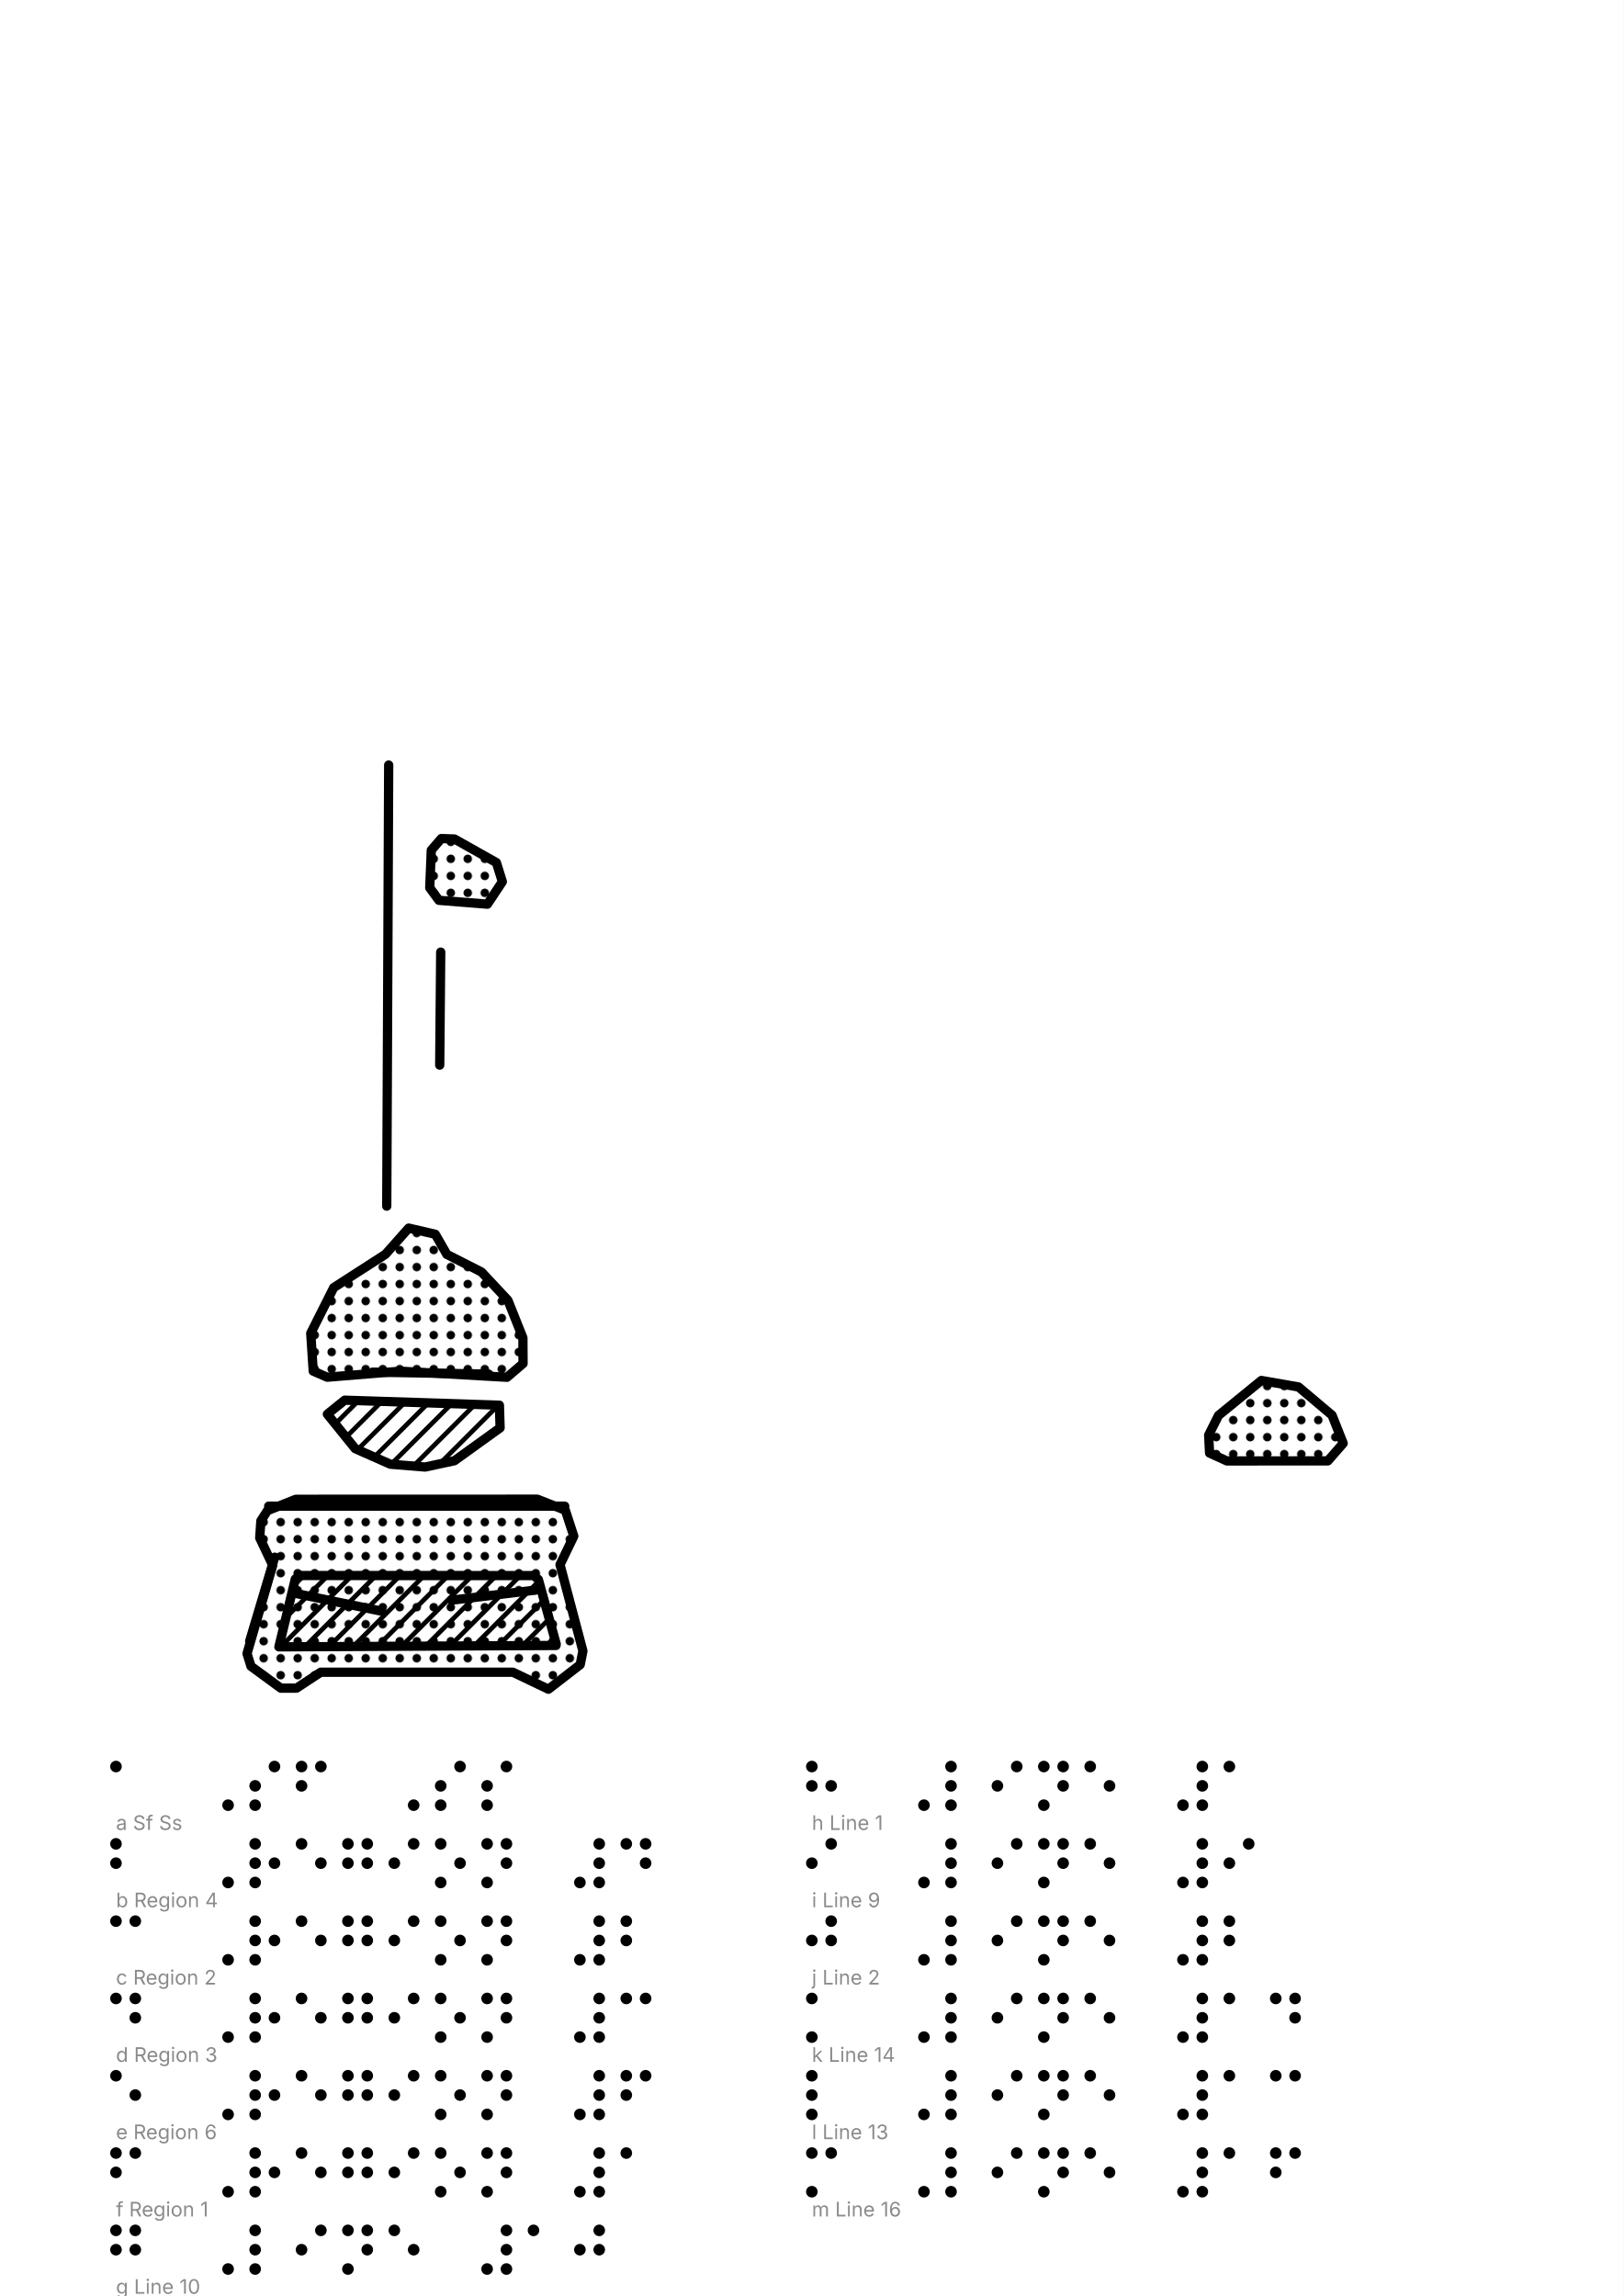
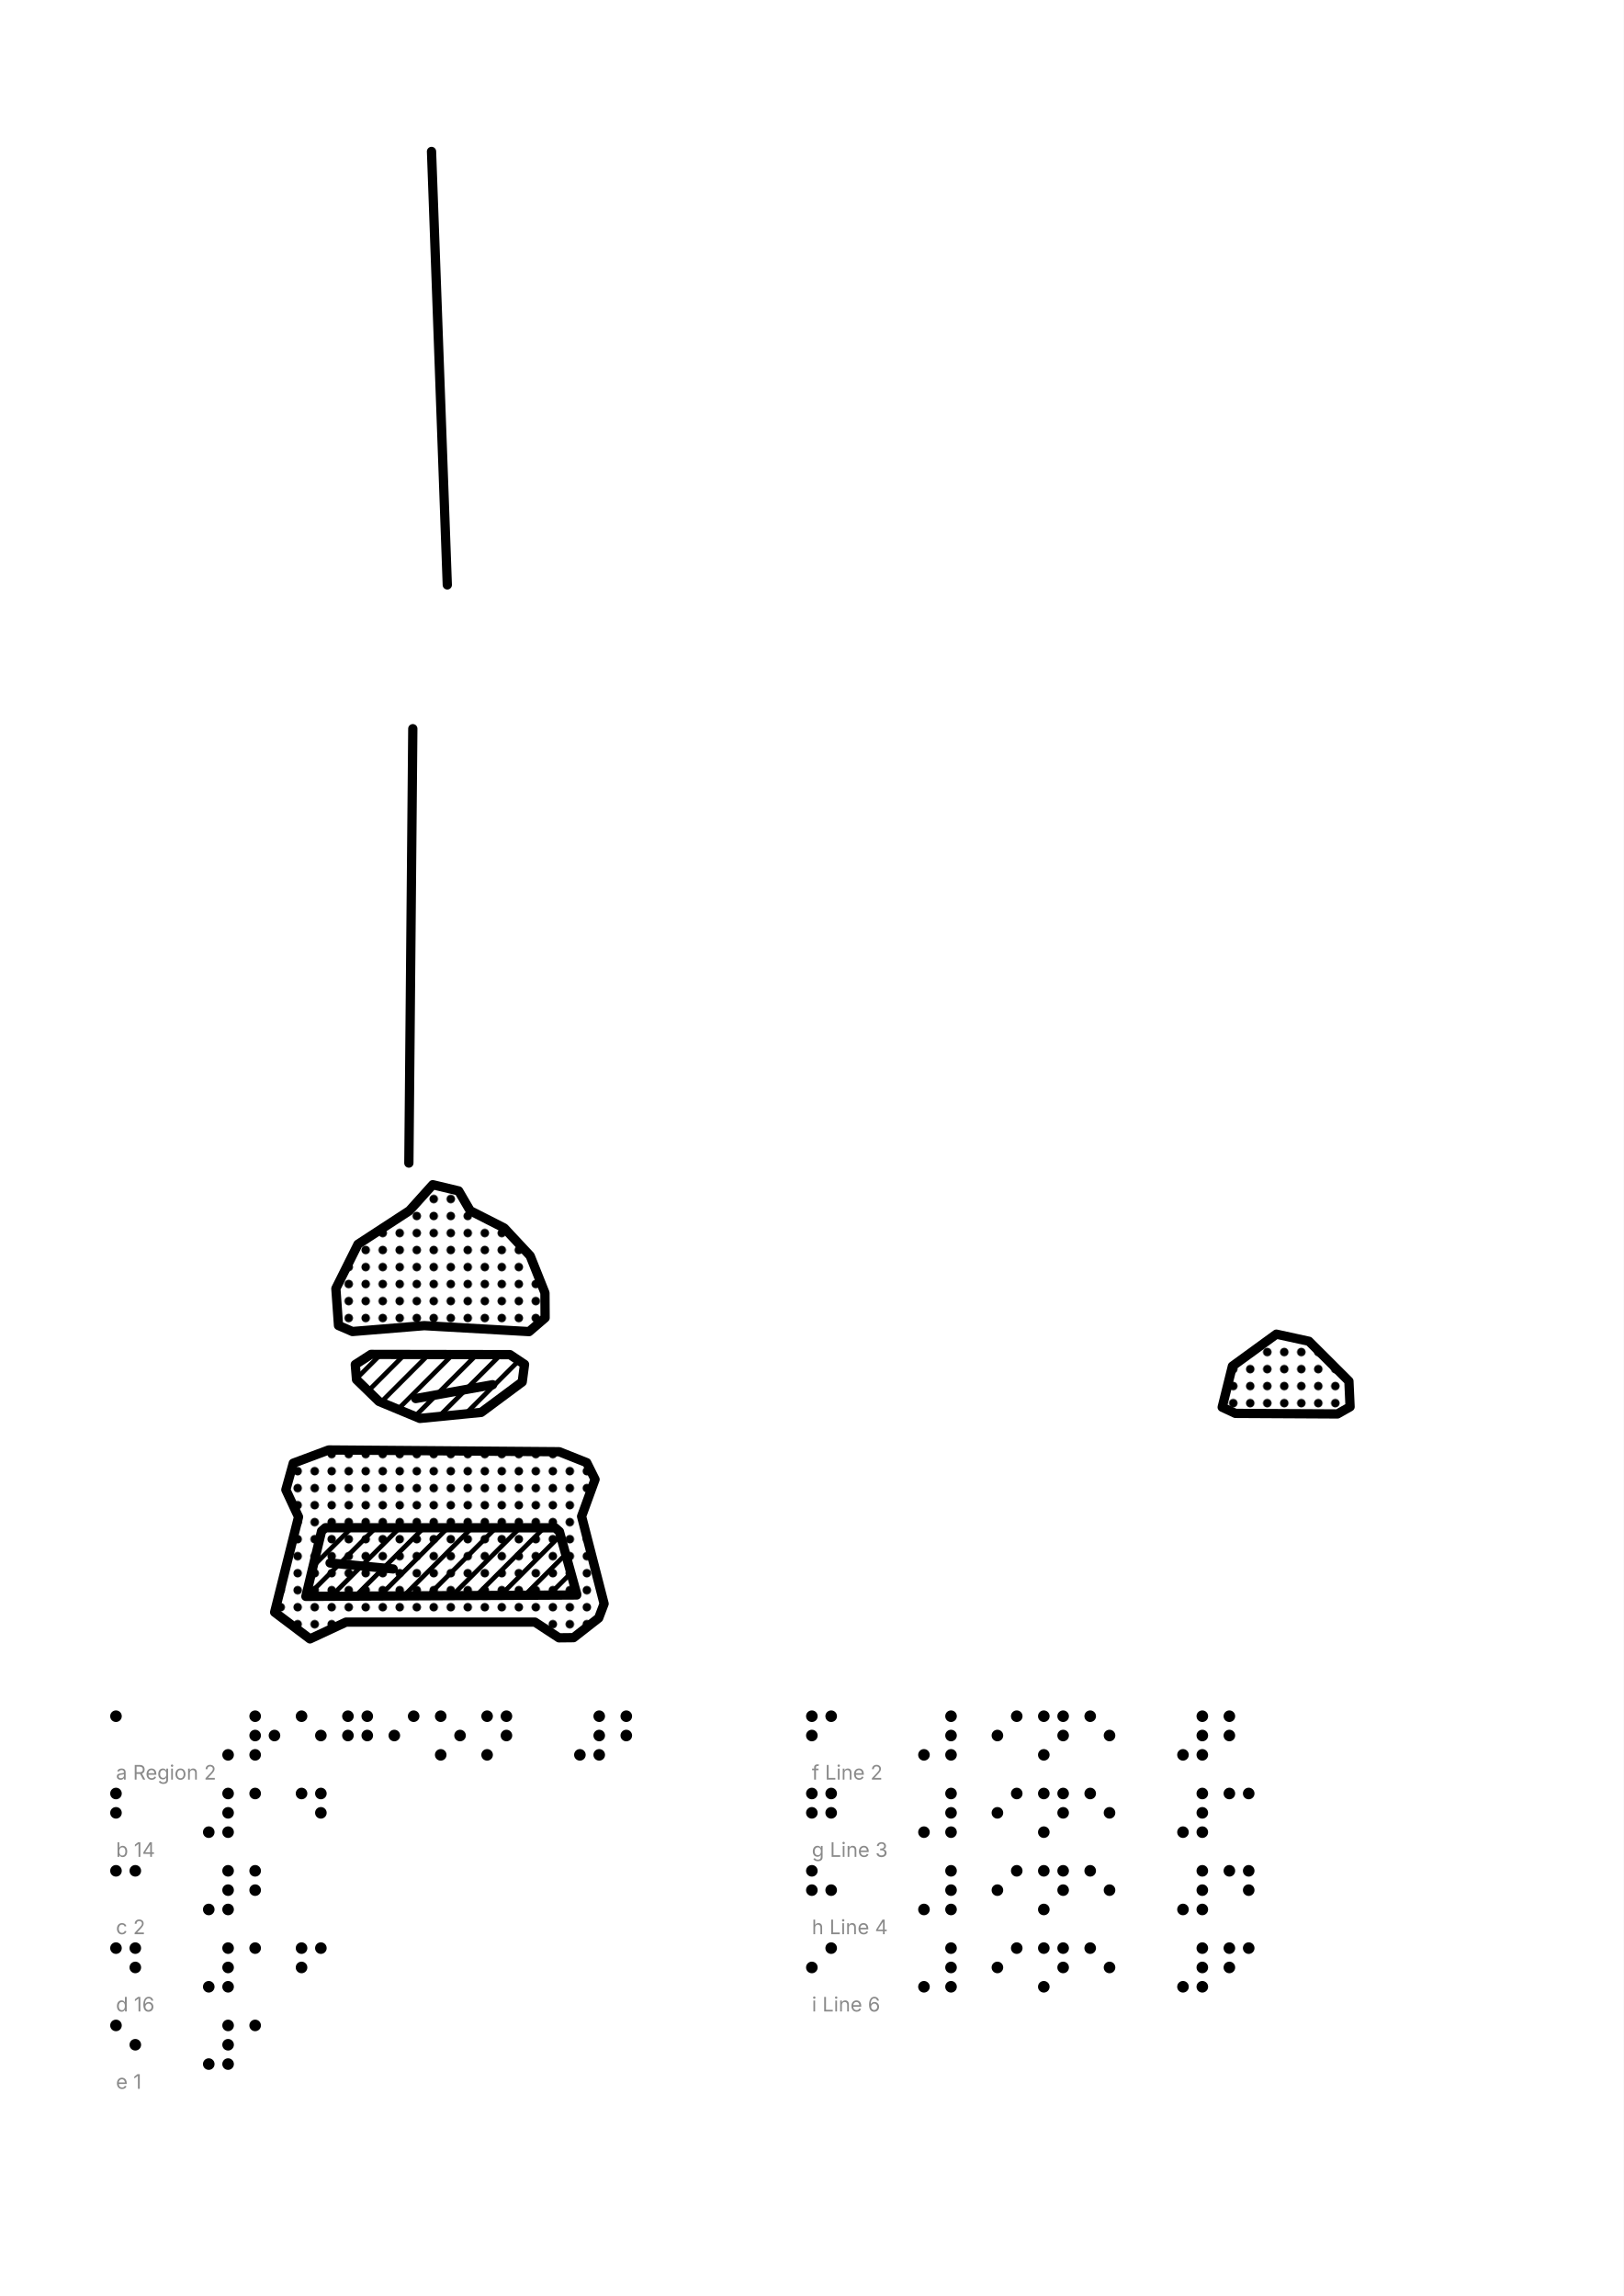
<svg xmlns="http://www.w3.org/2000/svg" width="210mm" height="297mm" viewBox="0 0 210 297" data-tdm="chem-distillation-01" data-title="chem-distillation-01">
  <defs>
    <pattern id="dots" width="2.2" height="2.2" patternUnits="userSpaceOnUse">
      <circle cx="1.1" cy="1.1" r="0.55" fill="#000" />
    </pattern>
    <pattern id="diagonal-lines" width="2.2" height="2.2" patternUnits="userSpaceOnUse" patternTransform="rotate(45)">
      <rect width="0.6" height="2.2" fill="#000" />
    </pattern>
    <pattern id="horizontal-lines" width="2.2" height="2.2" patternUnits="userSpaceOnUse">
      <rect width="2.2" height="0.6" fill="#000" />
    </pattern>
    <pattern id="grid" width="2.64" height="2.64" patternUnits="userSpaceOnUse">
      <rect width="2.64" height="0.5" fill="#000" />
      <rect width="0.5" height="2.64" fill="#000" />
    </pattern>
    <marker id="chevron" markerWidth="4" markerHeight="4" refX="3" refY="2" orient="auto" markerUnits="userSpaceOnUse">
      <path d="M0,0 L4,2 L0,4" fill="none" stroke="#000" stroke-width="1.2" stroke-linecap="round" />
    </marker>
  </defs>
  <rect width="210" height="297" fill="#fff" />
  <g id="regions">
-     <path id="r-06" data-name="Region 6" d="M38.25 193.94 L69.50 193.93 L73.12 195.36 L74.21 198.71 L72.43 202.40 L75.39 213.57 L75.04 215.33 L70.93 218.51 L66.33 216.31 L41.48 216.31 L38.35 218.37 L36.32 218.37 L32.46 215.54 L31.95 213.90 L35.27 202.47 L33.59 198.93 L33.74 196.73 L34.59 195.41 Z" fill="url(#dots)" stroke="#000" stroke-width="1.2" stroke-linejoin="round" />
-     <path id="r-01" data-name="Region 1" d="M69.04 203.81 L69.63 204.32 L71.94 212.68 L71.91 212.85 L36.07 213.03 L38.19 204.26 L38.74 203.80 Z" fill="url(#diagonal-lines)" stroke="#000" stroke-width="1.2" stroke-linejoin="round" />
-     <path id="r-04" data-name="Region 4" d="M67.63 173.06 L67.65 176.38 L65.57 178.16 L51.78 177.37 L42.32 178.15 L40.51 177.36 L40.19 172.46 L43.16 166.56 L49.85 162.25 L52.86 158.86 L56.30 159.66 L57.79 162.26 L62.27 164.54 L65.69 168.20 Z" fill="url(#dots)" stroke="#000" stroke-width="1.2" stroke-linejoin="round" />
-     <path id="r-02" data-name="Region 2" d="M58.78 188.95 L54.98 189.77 L50.48 189.40 L45.94 187.39 L42.34 182.93 L44.58 181.12 L64.59 181.77 L64.68 184.70 Z" fill="url(#diagonal-lines)" stroke="#000" stroke-width="1.2" stroke-linejoin="round" />
-     <path id="r-03" data-name="Region 3" d="M172.28 183.07 L173.72 186.70 L171.74 188.97 L158.68 188.98 L156.44 187.96 L156.32 185.64 L157.59 183.10 L163.14 178.57 L167.94 179.41 Z" fill="url(#dots)" stroke="#000" stroke-width="1.2" stroke-linejoin="round" />
-     <path id="r-05" data-name="Sf Ss" d="M58.78 108.53 L64.20 111.58 L64.97 114.05 L63.04 116.96 L56.77 116.46 L55.58 114.84 L55.78 109.98 L57.08 108.47 Z" fill="url(#dots)" stroke="#000" stroke-width="1.2" stroke-linejoin="round" />
+     <path id="r-06" data-name="14" d="M72.33 187.79 L75.88 189.20 L76.96 191.37 L75.22 196.15 L78.13 207.45 L77.43 209.30 L74.18 211.84 L72.29 211.86 L69.19 209.83 L44.75 209.83 L40.09 212.00 L35.52 208.55 L38.61 196.22 L36.97 192.71 L37.93 189.27 L42.51 187.56 Z" fill="url(#dots)" stroke="#000" stroke-width="1.2" stroke-linejoin="round" />
+     <path id="r-01" data-name="1" d="M71.80 197.63 L72.35 198.11 L74.60 206.24 L74.59 206.32 L39.56 206.50 L41.59 198.05 L42.09 197.62 Z" fill="url(#diagonal-lines)" stroke="#000" stroke-width="1.2" stroke-linejoin="round" />
+     <path id="r-04" data-name="2" d="M70.48 167.24 L70.50 170.47 L68.43 172.25 L54.87 171.48 L45.58 172.24 L43.78 171.46 L43.44 166.68 L46.30 160.95 L52.95 156.61 L55.97 153.25 L59.32 154.05 L60.81 156.61 L65.21 158.85 L68.57 162.45 Z" fill="url(#dots)" stroke="#000" stroke-width="1.2" stroke-linejoin="round" />
+     <path id="r-02" data-name="Region 2" d="M54.30 183.48 L49.01 181.28 L46.11 178.46 L45.95 176.51 L47.98 175.20 L65.95 175.23 L67.84 176.49 L67.54 178.76 L62.24 182.70 Z" fill="url(#diagonal-lines)" stroke="#000" stroke-width="1.2" stroke-linejoin="round" />
+     <path id="r-03" data-name="16" d="M174.46 178.66 L174.61 181.98 L172.98 182.90 L159.78 182.83 L158.07 182.03 L159.39 176.72 L165.08 172.58 L169.29 173.50 Z" fill="url(#dots)" stroke="#000" stroke-width="1.2" stroke-linejoin="round" />
  </g>
  <g id="lines">
-     <path id="l-01" data-name="Line 1" d="M50.02 156.02 L50.27 98.96" fill="none" stroke="#000" stroke-width="1.2" stroke-linecap="round" stroke-linejoin="round" />
-     <path id="l-02" data-name="Line 2" d="M34.75 194.83 L73.04 194.83" fill="none" stroke="#000" stroke-width="1.2" stroke-linecap="round" stroke-linejoin="round" />
-     <path id="l-09" data-name="Line 9" d="M48.20 177.49 L63.21 177.75" fill="none" stroke="#000" stroke-width="1.2" stroke-linecap="round" stroke-linejoin="round" />
-     <path id="l-10" data-name="Line 10" d="M56.87 137.78 L57.00 123.16" fill="none" stroke="#000" stroke-width="1.2" stroke-linecap="round" stroke-linejoin="round" />
-     <path id="l-13" data-name="Line 13" d="M38.11 206.09 L49.37 208.42" fill="none" stroke="#000" stroke-width="1.2" stroke-linecap="round" stroke-linejoin="round" />
-     <path id="l-14" data-name="Line 14" d="M32.29 212.30 L35.53 201.43" fill="none" stroke="#000" stroke-width="1.2" stroke-linecap="round" stroke-linejoin="round" />
-     <path id="l-16" data-name="Line 16" d="M58.43 206.99 L69.16 205.70" fill="none" stroke="#000" stroke-width="1.2" stroke-linecap="round" stroke-linejoin="round" />
+     <path id="l-03" data-name="Line 3" d="M52.88 150.45 L53.39 94.26" fill="none" stroke="#000" stroke-width="1.2" stroke-linecap="round" stroke-linejoin="round" />
+     <path id="l-02" data-name="Line 2" d="M55.81 19.59 L57.85 75.66" fill="none" stroke="#000" stroke-width="1.2" stroke-linecap="round" stroke-linejoin="round" />
+     <path id="l-04" data-name="Line 4" d="M53.77 180.91 L63.71 179.12" fill="none" stroke="#000" stroke-width="1.2" stroke-linecap="round" stroke-linejoin="round" />
+     <path id="l-06" data-name="Line 6" d="M42.69 202.18 L50.85 202.95" fill="none" stroke="#000" stroke-width="1.2" stroke-linecap="round" stroke-linejoin="round" />
  </g>
-   <g id="key" data-top="228.5" data-rows="13">
-     <g class="key-row" data-id="r-05">
-       <circle cx="15.00" cy="228.51" r="0.75" fill="#000" />
-       <circle cx="29.50" cy="233.51" r="0.75" fill="#000" />
-       <circle cx="33.00" cy="231.01" r="0.75" fill="#000" />
-       <circle cx="33.00" cy="233.51" r="0.75" fill="#000" />
-       <circle cx="35.50" cy="228.51" r="0.75" fill="#000" />
-       <circle cx="39.00" cy="228.51" r="0.75" fill="#000" />
-       <circle cx="39.00" cy="231.01" r="0.75" fill="#000" />
-       <circle cx="41.50" cy="228.51" r="0.75" fill="#000" />
-       <circle cx="53.50" cy="233.51" r="0.75" fill="#000" />
-       <circle cx="57.00" cy="231.01" r="0.75" fill="#000" />
-       <circle cx="57.00" cy="233.51" r="0.75" fill="#000" />
-       <circle cx="59.50" cy="228.51" r="0.75" fill="#000" />
-       <circle cx="63.00" cy="231.01" r="0.75" fill="#000" />
-       <circle cx="63.00" cy="233.51" r="0.75" fill="#000" />
-       <circle cx="65.50" cy="228.51" r="0.75" fill="#000" />
-       <text x="15.00" y="236.71" font-family="Inter, Arial, sans-serif" font-size="2.6" fill="#8a8a8a">a  Sf Ss</text>
+   <g id="key" data-top="222.0" data-rows="9">
+     <g class="key-row" data-id="r-02">
+       <circle cx="15.00" cy="222.00" r="0.75" fill="#000" />
+       <circle cx="29.50" cy="227.00" r="0.75" fill="#000" />
+       <circle cx="33.00" cy="222.00" r="0.75" fill="#000" />
+       <circle cx="33.00" cy="224.50" r="0.75" fill="#000" />
+       <circle cx="33.00" cy="227.00" r="0.75" fill="#000" />
+       <circle cx="35.50" cy="224.50" r="0.75" fill="#000" />
+       <circle cx="39.00" cy="222.00" r="0.75" fill="#000" />
+       <circle cx="41.50" cy="224.50" r="0.75" fill="#000" />
+       <circle cx="45.00" cy="222.00" r="0.75" fill="#000" />
+       <circle cx="45.00" cy="224.50" r="0.75" fill="#000" />
+       <circle cx="47.50" cy="222.00" r="0.75" fill="#000" />
+       <circle cx="47.50" cy="224.50" r="0.75" fill="#000" />
+       <circle cx="51.00" cy="224.50" r="0.75" fill="#000" />
+       <circle cx="53.50" cy="222.00" r="0.75" fill="#000" />
+       <circle cx="57.00" cy="222.00" r="0.75" fill="#000" />
+       <circle cx="57.00" cy="227.00" r="0.75" fill="#000" />
+       <circle cx="59.50" cy="224.50" r="0.75" fill="#000" />
+       <circle cx="63.00" cy="222.00" r="0.75" fill="#000" />
+       <circle cx="63.00" cy="227.00" r="0.75" fill="#000" />
+       <circle cx="65.50" cy="222.00" r="0.75" fill="#000" />
+       <circle cx="65.50" cy="224.50" r="0.75" fill="#000" />
+       <circle cx="75.00" cy="227.00" r="0.75" fill="#000" />
+       <circle cx="77.50" cy="222.00" r="0.75" fill="#000" />
+       <circle cx="77.50" cy="224.50" r="0.75" fill="#000" />
+       <circle cx="77.50" cy="227.00" r="0.75" fill="#000" />
+       <circle cx="81.00" cy="222.00" r="0.75" fill="#000" />
+       <circle cx="81.00" cy="224.50" r="0.75" fill="#000" />
+       <text x="15.00" y="230.20" font-family="Inter, Arial, sans-serif" font-size="2.6" fill="#8a8a8a">a  Region 2</text>
+     </g>
+     <g class="key-row" data-id="r-06">
+       <circle cx="15.00" cy="232.00" r="0.75" fill="#000" />
+       <circle cx="15.00" cy="234.50" r="0.75" fill="#000" />
+       <circle cx="27.00" cy="237.00" r="0.75" fill="#000" />
+       <circle cx="29.50" cy="232.00" r="0.75" fill="#000" />
+       <circle cx="29.50" cy="234.50" r="0.75" fill="#000" />
+       <circle cx="29.50" cy="237.00" r="0.75" fill="#000" />
+       <circle cx="33.00" cy="232.00" r="0.75" fill="#000" />
+       <circle cx="39.00" cy="232.00" r="0.75" fill="#000" />
+       <circle cx="41.50" cy="232.00" r="0.75" fill="#000" />
+       <circle cx="41.50" cy="234.50" r="0.75" fill="#000" />
+       <text x="15.00" y="240.20" font-family="Inter, Arial, sans-serif" font-size="2.6" fill="#8a8a8a">b  14</text>
    </g>
    <g class="key-row" data-id="r-04">
-       <circle cx="15.00" cy="238.51" r="0.75" fill="#000" />
-       <circle cx="15.00" cy="241.01" r="0.75" fill="#000" />
-       <circle cx="29.50" cy="243.51" r="0.75" fill="#000" />
-       <circle cx="33.00" cy="238.51" r="0.75" fill="#000" />
-       <circle cx="33.00" cy="241.01" r="0.75" fill="#000" />
-       <circle cx="33.00" cy="243.51" r="0.75" fill="#000" />
-       <circle cx="35.50" cy="241.01" r="0.75" fill="#000" />
-       <circle cx="39.00" cy="238.51" r="0.75" fill="#000" />
-       <circle cx="41.50" cy="241.01" r="0.75" fill="#000" />
-       <circle cx="45.00" cy="238.51" r="0.75" fill="#000" />
-       <circle cx="45.00" cy="241.01" r="0.75" fill="#000" />
-       <circle cx="47.50" cy="238.51" r="0.75" fill="#000" />
-       <circle cx="47.50" cy="241.01" r="0.75" fill="#000" />
-       <circle cx="51.00" cy="241.01" r="0.75" fill="#000" />
-       <circle cx="53.50" cy="238.51" r="0.75" fill="#000" />
-       <circle cx="57.00" cy="238.51" r="0.75" fill="#000" />
-       <circle cx="57.00" cy="243.51" r="0.75" fill="#000" />
-       <circle cx="59.50" cy="241.01" r="0.75" fill="#000" />
-       <circle cx="63.00" cy="238.51" r="0.75" fill="#000" />
-       <circle cx="63.00" cy="243.51" r="0.75" fill="#000" />
-       <circle cx="65.50" cy="238.51" r="0.75" fill="#000" />
-       <circle cx="65.50" cy="241.01" r="0.75" fill="#000" />
-       <circle cx="75.00" cy="243.51" r="0.75" fill="#000" />
-       <circle cx="77.50" cy="238.51" r="0.75" fill="#000" />
-       <circle cx="77.50" cy="241.01" r="0.75" fill="#000" />
-       <circle cx="77.50" cy="243.51" r="0.75" fill="#000" />
-       <circle cx="81.00" cy="238.51" r="0.75" fill="#000" />
-       <circle cx="83.50" cy="238.51" r="0.75" fill="#000" />
-       <circle cx="83.50" cy="241.01" r="0.75" fill="#000" />
-       <text x="15.00" y="246.71" font-family="Inter, Arial, sans-serif" font-size="2.6" fill="#8a8a8a">b  Region 4</text>
-     </g>
-     <g class="key-row" data-id="r-02">
-       <circle cx="15.00" cy="248.51" r="0.75" fill="#000" />
-       <circle cx="17.50" cy="248.51" r="0.75" fill="#000" />
-       <circle cx="29.50" cy="253.51" r="0.75" fill="#000" />
-       <circle cx="33.00" cy="248.51" r="0.75" fill="#000" />
-       <circle cx="33.00" cy="251.01" r="0.75" fill="#000" />
-       <circle cx="33.00" cy="253.51" r="0.75" fill="#000" />
-       <circle cx="35.50" cy="251.01" r="0.75" fill="#000" />
-       <circle cx="39.00" cy="248.51" r="0.75" fill="#000" />
-       <circle cx="41.50" cy="251.01" r="0.75" fill="#000" />
-       <circle cx="45.00" cy="248.51" r="0.75" fill="#000" />
-       <circle cx="45.00" cy="251.01" r="0.75" fill="#000" />
-       <circle cx="47.50" cy="248.51" r="0.75" fill="#000" />
-       <circle cx="47.50" cy="251.01" r="0.75" fill="#000" />
-       <circle cx="51.00" cy="251.01" r="0.75" fill="#000" />
-       <circle cx="53.50" cy="248.51" r="0.75" fill="#000" />
-       <circle cx="57.00" cy="248.51" r="0.75" fill="#000" />
-       <circle cx="57.00" cy="253.51" r="0.75" fill="#000" />
-       <circle cx="59.50" cy="251.01" r="0.75" fill="#000" />
-       <circle cx="63.00" cy="248.51" r="0.75" fill="#000" />
-       <circle cx="63.00" cy="253.51" r="0.75" fill="#000" />
-       <circle cx="65.50" cy="248.51" r="0.75" fill="#000" />
-       <circle cx="65.50" cy="251.01" r="0.75" fill="#000" />
-       <circle cx="75.00" cy="253.51" r="0.75" fill="#000" />
-       <circle cx="77.50" cy="248.51" r="0.75" fill="#000" />
-       <circle cx="77.50" cy="251.01" r="0.75" fill="#000" />
-       <circle cx="77.50" cy="253.51" r="0.75" fill="#000" />
-       <circle cx="81.00" cy="248.51" r="0.75" fill="#000" />
-       <circle cx="81.00" cy="251.01" r="0.75" fill="#000" />
-       <text x="15.00" y="256.71" font-family="Inter, Arial, sans-serif" font-size="2.6" fill="#8a8a8a">c  Region 2</text>
+       <circle cx="15.00" cy="242.00" r="0.75" fill="#000" />
+       <circle cx="17.50" cy="242.00" r="0.75" fill="#000" />
+       <circle cx="27.00" cy="247.00" r="0.75" fill="#000" />
+       <circle cx="29.50" cy="242.00" r="0.75" fill="#000" />
+       <circle cx="29.50" cy="244.50" r="0.75" fill="#000" />
+       <circle cx="29.50" cy="247.00" r="0.75" fill="#000" />
+       <circle cx="33.00" cy="242.00" r="0.75" fill="#000" />
+       <circle cx="33.00" cy="244.50" r="0.75" fill="#000" />
+       <text x="15.00" y="250.20" font-family="Inter, Arial, sans-serif" font-size="2.6" fill="#8a8a8a">c  2</text>
    </g>
    <g class="key-row" data-id="r-03">
-       <circle cx="15.00" cy="258.51" r="0.75" fill="#000" />
-       <circle cx="17.50" cy="258.51" r="0.75" fill="#000" />
-       <circle cx="17.50" cy="261.01" r="0.75" fill="#000" />
-       <circle cx="29.50" cy="263.51" r="0.75" fill="#000" />
-       <circle cx="33.00" cy="258.51" r="0.75" fill="#000" />
-       <circle cx="33.00" cy="261.01" r="0.75" fill="#000" />
-       <circle cx="33.00" cy="263.51" r="0.75" fill="#000" />
-       <circle cx="35.50" cy="261.01" r="0.75" fill="#000" />
-       <circle cx="39.00" cy="258.51" r="0.75" fill="#000" />
-       <circle cx="41.50" cy="261.01" r="0.75" fill="#000" />
-       <circle cx="45.00" cy="258.51" r="0.75" fill="#000" />
-       <circle cx="45.00" cy="261.01" r="0.75" fill="#000" />
-       <circle cx="47.50" cy="258.51" r="0.75" fill="#000" />
-       <circle cx="47.50" cy="261.01" r="0.75" fill="#000" />
-       <circle cx="51.00" cy="261.01" r="0.75" fill="#000" />
-       <circle cx="53.50" cy="258.51" r="0.75" fill="#000" />
-       <circle cx="57.00" cy="258.51" r="0.75" fill="#000" />
-       <circle cx="57.00" cy="263.51" r="0.75" fill="#000" />
-       <circle cx="59.50" cy="261.01" r="0.75" fill="#000" />
-       <circle cx="63.00" cy="258.51" r="0.75" fill="#000" />
-       <circle cx="63.00" cy="263.51" r="0.75" fill="#000" />
-       <circle cx="65.50" cy="258.51" r="0.75" fill="#000" />
-       <circle cx="65.50" cy="261.01" r="0.75" fill="#000" />
-       <circle cx="75.00" cy="263.51" r="0.75" fill="#000" />
-       <circle cx="77.50" cy="258.51" r="0.75" fill="#000" />
-       <circle cx="77.50" cy="261.01" r="0.75" fill="#000" />
-       <circle cx="77.50" cy="263.51" r="0.75" fill="#000" />
-       <circle cx="81.00" cy="258.51" r="0.75" fill="#000" />
-       <circle cx="83.50" cy="258.51" r="0.75" fill="#000" />
-       <text x="15.00" y="266.71" font-family="Inter, Arial, sans-serif" font-size="2.6" fill="#8a8a8a">d  Region 3</text>
-     </g>
-     <g class="key-row" data-id="r-06">
-       <circle cx="15.00" cy="268.51" r="0.75" fill="#000" />
-       <circle cx="17.50" cy="271.01" r="0.75" fill="#000" />
-       <circle cx="29.50" cy="273.51" r="0.75" fill="#000" />
-       <circle cx="33.00" cy="268.51" r="0.75" fill="#000" />
-       <circle cx="33.00" cy="271.01" r="0.75" fill="#000" />
-       <circle cx="33.00" cy="273.51" r="0.75" fill="#000" />
-       <circle cx="35.50" cy="271.01" r="0.75" fill="#000" />
-       <circle cx="39.00" cy="268.51" r="0.75" fill="#000" />
-       <circle cx="41.50" cy="271.01" r="0.75" fill="#000" />
-       <circle cx="45.00" cy="268.51" r="0.75" fill="#000" />
-       <circle cx="45.00" cy="271.01" r="0.75" fill="#000" />
-       <circle cx="47.50" cy="268.51" r="0.75" fill="#000" />
-       <circle cx="47.50" cy="271.01" r="0.75" fill="#000" />
-       <circle cx="51.00" cy="271.01" r="0.75" fill="#000" />
-       <circle cx="53.50" cy="268.51" r="0.75" fill="#000" />
-       <circle cx="57.00" cy="268.51" r="0.75" fill="#000" />
-       <circle cx="57.00" cy="273.51" r="0.75" fill="#000" />
-       <circle cx="59.50" cy="271.01" r="0.75" fill="#000" />
-       <circle cx="63.00" cy="268.51" r="0.75" fill="#000" />
-       <circle cx="63.00" cy="273.51" r="0.75" fill="#000" />
-       <circle cx="65.50" cy="268.51" r="0.75" fill="#000" />
-       <circle cx="65.50" cy="271.01" r="0.75" fill="#000" />
-       <circle cx="75.00" cy="273.51" r="0.75" fill="#000" />
-       <circle cx="77.50" cy="268.51" r="0.75" fill="#000" />
-       <circle cx="77.50" cy="271.01" r="0.75" fill="#000" />
-       <circle cx="77.50" cy="273.51" r="0.75" fill="#000" />
-       <circle cx="81.00" cy="268.51" r="0.75" fill="#000" />
-       <circle cx="81.00" cy="271.01" r="0.75" fill="#000" />
-       <circle cx="83.50" cy="268.51" r="0.75" fill="#000" />
-       <text x="15.00" y="276.71" font-family="Inter, Arial, sans-serif" font-size="2.6" fill="#8a8a8a">e  Region 6</text>
+       <circle cx="15.00" cy="252.00" r="0.75" fill="#000" />
+       <circle cx="17.50" cy="252.00" r="0.75" fill="#000" />
+       <circle cx="17.50" cy="254.50" r="0.75" fill="#000" />
+       <circle cx="27.00" cy="257.00" r="0.75" fill="#000" />
+       <circle cx="29.50" cy="252.00" r="0.75" fill="#000" />
+       <circle cx="29.50" cy="254.50" r="0.75" fill="#000" />
+       <circle cx="29.50" cy="257.00" r="0.75" fill="#000" />
+       <circle cx="33.00" cy="252.00" r="0.75" fill="#000" />
+       <circle cx="39.00" cy="252.00" r="0.75" fill="#000" />
+       <circle cx="39.00" cy="254.50" r="0.75" fill="#000" />
+       <circle cx="41.50" cy="252.00" r="0.75" fill="#000" />
+       <text x="15.00" y="260.20" font-family="Inter, Arial, sans-serif" font-size="2.6" fill="#8a8a8a">d  16</text>
    </g>
    <g class="key-row" data-id="r-01">
-       <circle cx="15.00" cy="278.51" r="0.75" fill="#000" />
-       <circle cx="15.00" cy="281.01" r="0.75" fill="#000" />
-       <circle cx="17.50" cy="278.51" r="0.75" fill="#000" />
-       <circle cx="29.50" cy="283.51" r="0.75" fill="#000" />
-       <circle cx="33.00" cy="278.51" r="0.75" fill="#000" />
-       <circle cx="33.00" cy="281.01" r="0.75" fill="#000" />
-       <circle cx="33.00" cy="283.51" r="0.75" fill="#000" />
-       <circle cx="35.50" cy="281.01" r="0.75" fill="#000" />
-       <circle cx="39.00" cy="278.51" r="0.75" fill="#000" />
-       <circle cx="41.50" cy="281.01" r="0.75" fill="#000" />
-       <circle cx="45.00" cy="278.51" r="0.75" fill="#000" />
-       <circle cx="45.00" cy="281.01" r="0.75" fill="#000" />
-       <circle cx="47.50" cy="278.51" r="0.75" fill="#000" />
-       <circle cx="47.50" cy="281.01" r="0.75" fill="#000" />
-       <circle cx="51.00" cy="281.01" r="0.75" fill="#000" />
-       <circle cx="53.50" cy="278.51" r="0.75" fill="#000" />
-       <circle cx="57.00" cy="278.51" r="0.75" fill="#000" />
-       <circle cx="57.00" cy="283.51" r="0.75" fill="#000" />
-       <circle cx="59.50" cy="281.01" r="0.75" fill="#000" />
-       <circle cx="63.00" cy="278.51" r="0.75" fill="#000" />
-       <circle cx="63.00" cy="283.51" r="0.75" fill="#000" />
-       <circle cx="65.50" cy="278.51" r="0.75" fill="#000" />
-       <circle cx="65.50" cy="281.01" r="0.75" fill="#000" />
-       <circle cx="75.00" cy="283.51" r="0.75" fill="#000" />
-       <circle cx="77.50" cy="278.51" r="0.75" fill="#000" />
-       <circle cx="77.50" cy="281.01" r="0.75" fill="#000" />
-       <circle cx="77.50" cy="283.51" r="0.75" fill="#000" />
-       <circle cx="81.00" cy="278.51" r="0.75" fill="#000" />
-       <text x="15.00" y="286.71" font-family="Inter, Arial, sans-serif" font-size="2.6" fill="#8a8a8a">f  Region 1</text>
-     </g>
-     <g class="key-row" data-id="l-10">
-       <circle cx="15.00" cy="288.51" r="0.75" fill="#000" />
-       <circle cx="15.00" cy="291.01" r="0.75" fill="#000" />
-       <circle cx="17.50" cy="288.51" r="0.75" fill="#000" />
-       <circle cx="17.50" cy="291.01" r="0.75" fill="#000" />
-       <circle cx="29.50" cy="293.51" r="0.75" fill="#000" />
-       <circle cx="33.00" cy="288.51" r="0.75" fill="#000" />
-       <circle cx="33.00" cy="291.01" r="0.75" fill="#000" />
-       <circle cx="33.00" cy="293.51" r="0.75" fill="#000" />
-       <circle cx="39.00" cy="291.01" r="0.75" fill="#000" />
-       <circle cx="41.50" cy="288.51" r="0.75" fill="#000" />
-       <circle cx="45.00" cy="288.51" r="0.75" fill="#000" />
-       <circle cx="45.00" cy="293.51" r="0.75" fill="#000" />
-       <circle cx="47.50" cy="288.51" r="0.75" fill="#000" />
-       <circle cx="47.50" cy="291.01" r="0.75" fill="#000" />
-       <circle cx="51.00" cy="288.51" r="0.75" fill="#000" />
-       <circle cx="53.50" cy="291.01" r="0.75" fill="#000" />
-       <circle cx="63.00" cy="293.51" r="0.75" fill="#000" />
-       <circle cx="65.50" cy="288.51" r="0.75" fill="#000" />
-       <circle cx="65.50" cy="291.01" r="0.75" fill="#000" />
-       <circle cx="65.50" cy="293.51" r="0.75" fill="#000" />
-       <circle cx="69.00" cy="288.51" r="0.75" fill="#000" />
-       <circle cx="75.00" cy="291.01" r="0.75" fill="#000" />
-       <circle cx="77.50" cy="288.51" r="0.75" fill="#000" />
-       <circle cx="77.50" cy="291.01" r="0.75" fill="#000" />
-       <text x="15.00" y="296.71" font-family="Inter, Arial, sans-serif" font-size="2.6" fill="#8a8a8a">g  Line 10</text>
-     </g>
-     <g class="key-row" data-id="l-01">
-       <circle cx="105.00" cy="228.51" r="0.75" fill="#000" />
-       <circle cx="105.00" cy="231.01" r="0.75" fill="#000" />
-       <circle cx="107.50" cy="231.01" r="0.75" fill="#000" />
-       <circle cx="119.50" cy="233.51" r="0.75" fill="#000" />
-       <circle cx="123.00" cy="228.51" r="0.75" fill="#000" />
-       <circle cx="123.00" cy="231.01" r="0.75" fill="#000" />
-       <circle cx="123.00" cy="233.51" r="0.75" fill="#000" />
-       <circle cx="129.00" cy="231.01" r="0.75" fill="#000" />
-       <circle cx="131.50" cy="228.51" r="0.75" fill="#000" />
-       <circle cx="135.00" cy="228.51" r="0.75" fill="#000" />
-       <circle cx="135.00" cy="233.51" r="0.75" fill="#000" />
-       <circle cx="137.50" cy="228.51" r="0.75" fill="#000" />
-       <circle cx="137.50" cy="231.01" r="0.75" fill="#000" />
-       <circle cx="141.00" cy="228.51" r="0.75" fill="#000" />
-       <circle cx="143.50" cy="231.01" r="0.75" fill="#000" />
-       <circle cx="153.00" cy="233.51" r="0.75" fill="#000" />
-       <circle cx="155.50" cy="228.51" r="0.75" fill="#000" />
-       <circle cx="155.50" cy="231.01" r="0.75" fill="#000" />
-       <circle cx="155.50" cy="233.51" r="0.75" fill="#000" />
-       <circle cx="159.00" cy="228.51" r="0.75" fill="#000" />
-       <text x="105.00" y="236.71" font-family="Inter, Arial, sans-serif" font-size="2.6" fill="#8a8a8a">h  Line 1</text>
-     </g>
-     <g class="key-row" data-id="l-09">
-       <circle cx="105.00" cy="241.01" r="0.75" fill="#000" />
-       <circle cx="107.50" cy="238.51" r="0.75" fill="#000" />
-       <circle cx="119.50" cy="243.51" r="0.75" fill="#000" />
-       <circle cx="123.00" cy="238.51" r="0.75" fill="#000" />
-       <circle cx="123.00" cy="241.01" r="0.75" fill="#000" />
-       <circle cx="123.00" cy="243.51" r="0.75" fill="#000" />
-       <circle cx="129.00" cy="241.01" r="0.75" fill="#000" />
-       <circle cx="131.50" cy="238.51" r="0.75" fill="#000" />
-       <circle cx="135.00" cy="238.51" r="0.75" fill="#000" />
-       <circle cx="135.00" cy="243.51" r="0.75" fill="#000" />
-       <circle cx="137.50" cy="238.51" r="0.75" fill="#000" />
-       <circle cx="137.50" cy="241.01" r="0.75" fill="#000" />
-       <circle cx="141.00" cy="238.51" r="0.75" fill="#000" />
-       <circle cx="143.50" cy="241.01" r="0.75" fill="#000" />
-       <circle cx="153.00" cy="243.51" r="0.75" fill="#000" />
-       <circle cx="155.50" cy="238.51" r="0.75" fill="#000" />
-       <circle cx="155.50" cy="241.01" r="0.75" fill="#000" />
-       <circle cx="155.50" cy="243.51" r="0.75" fill="#000" />
-       <circle cx="159.00" cy="241.01" r="0.75" fill="#000" />
-       <circle cx="161.50" cy="238.51" r="0.75" fill="#000" />
-       <text x="105.00" y="246.71" font-family="Inter, Arial, sans-serif" font-size="2.6" fill="#8a8a8a">i  Line 9</text>
+       <circle cx="15.00" cy="262.00" r="0.75" fill="#000" />
+       <circle cx="17.50" cy="264.50" r="0.75" fill="#000" />
+       <circle cx="27.00" cy="267.00" r="0.75" fill="#000" />
+       <circle cx="29.50" cy="262.00" r="0.75" fill="#000" />
+       <circle cx="29.50" cy="264.50" r="0.75" fill="#000" />
+       <circle cx="29.50" cy="267.00" r="0.75" fill="#000" />
+       <circle cx="33.00" cy="262.00" r="0.75" fill="#000" />
+       <text x="15.00" y="270.20" font-family="Inter, Arial, sans-serif" font-size="2.6" fill="#8a8a8a">e  1</text>
    </g>
    <g class="key-row" data-id="l-02">
-       <circle cx="105.00" cy="251.01" r="0.75" fill="#000" />
-       <circle cx="107.50" cy="248.51" r="0.75" fill="#000" />
-       <circle cx="107.50" cy="251.01" r="0.75" fill="#000" />
-       <circle cx="119.50" cy="253.51" r="0.75" fill="#000" />
-       <circle cx="123.00" cy="248.51" r="0.75" fill="#000" />
-       <circle cx="123.00" cy="251.01" r="0.75" fill="#000" />
-       <circle cx="123.00" cy="253.51" r="0.75" fill="#000" />
-       <circle cx="129.00" cy="251.01" r="0.75" fill="#000" />
-       <circle cx="131.50" cy="248.51" r="0.75" fill="#000" />
-       <circle cx="135.00" cy="248.51" r="0.75" fill="#000" />
-       <circle cx="135.00" cy="253.51" r="0.75" fill="#000" />
-       <circle cx="137.50" cy="248.51" r="0.75" fill="#000" />
-       <circle cx="137.50" cy="251.01" r="0.75" fill="#000" />
-       <circle cx="141.00" cy="248.51" r="0.75" fill="#000" />
-       <circle cx="143.50" cy="251.01" r="0.75" fill="#000" />
-       <circle cx="153.00" cy="253.51" r="0.75" fill="#000" />
-       <circle cx="155.50" cy="248.51" r="0.75" fill="#000" />
-       <circle cx="155.50" cy="251.01" r="0.75" fill="#000" />
-       <circle cx="155.50" cy="253.51" r="0.75" fill="#000" />
-       <circle cx="159.00" cy="248.51" r="0.75" fill="#000" />
-       <circle cx="159.00" cy="251.01" r="0.75" fill="#000" />
-       <text x="105.00" y="256.71" font-family="Inter, Arial, sans-serif" font-size="2.6" fill="#8a8a8a">j  Line 2</text>
-     </g>
-     <g class="key-row" data-id="l-14">
-       <circle cx="105.00" cy="258.51" r="0.75" fill="#000" />
-       <circle cx="105.00" cy="263.51" r="0.75" fill="#000" />
-       <circle cx="119.50" cy="263.51" r="0.75" fill="#000" />
-       <circle cx="123.00" cy="258.51" r="0.75" fill="#000" />
-       <circle cx="123.00" cy="261.01" r="0.75" fill="#000" />
-       <circle cx="123.00" cy="263.51" r="0.75" fill="#000" />
-       <circle cx="129.00" cy="261.01" r="0.75" fill="#000" />
-       <circle cx="131.50" cy="258.51" r="0.75" fill="#000" />
-       <circle cx="135.00" cy="258.51" r="0.75" fill="#000" />
-       <circle cx="135.00" cy="263.51" r="0.75" fill="#000" />
-       <circle cx="137.50" cy="258.51" r="0.75" fill="#000" />
-       <circle cx="137.50" cy="261.01" r="0.75" fill="#000" />
-       <circle cx="141.00" cy="258.51" r="0.75" fill="#000" />
-       <circle cx="143.50" cy="261.01" r="0.75" fill="#000" />
-       <circle cx="153.00" cy="263.51" r="0.75" fill="#000" />
-       <circle cx="155.50" cy="258.51" r="0.75" fill="#000" />
-       <circle cx="155.50" cy="261.01" r="0.75" fill="#000" />
-       <circle cx="155.50" cy="263.51" r="0.75" fill="#000" />
-       <circle cx="159.00" cy="258.51" r="0.75" fill="#000" />
-       <circle cx="165.00" cy="258.51" r="0.75" fill="#000" />
-       <circle cx="167.50" cy="258.51" r="0.75" fill="#000" />
-       <circle cx="167.50" cy="261.01" r="0.75" fill="#000" />
-       <text x="105.00" y="266.71" font-family="Inter, Arial, sans-serif" font-size="2.6" fill="#8a8a8a">k  Line 14</text>
-     </g>
-     <g class="key-row" data-id="l-13">
-       <circle cx="105.00" cy="268.51" r="0.75" fill="#000" />
-       <circle cx="105.00" cy="271.01" r="0.75" fill="#000" />
-       <circle cx="105.00" cy="273.51" r="0.75" fill="#000" />
-       <circle cx="119.50" cy="273.51" r="0.75" fill="#000" />
-       <circle cx="123.00" cy="268.51" r="0.75" fill="#000" />
-       <circle cx="123.00" cy="271.01" r="0.75" fill="#000" />
-       <circle cx="123.00" cy="273.51" r="0.75" fill="#000" />
-       <circle cx="129.00" cy="271.01" r="0.75" fill="#000" />
-       <circle cx="131.50" cy="268.51" r="0.75" fill="#000" />
-       <circle cx="135.00" cy="268.51" r="0.75" fill="#000" />
-       <circle cx="135.00" cy="273.51" r="0.75" fill="#000" />
-       <circle cx="137.50" cy="268.51" r="0.75" fill="#000" />
-       <circle cx="137.50" cy="271.01" r="0.75" fill="#000" />
-       <circle cx="141.00" cy="268.51" r="0.75" fill="#000" />
-       <circle cx="143.50" cy="271.01" r="0.75" fill="#000" />
-       <circle cx="153.00" cy="273.51" r="0.75" fill="#000" />
-       <circle cx="155.50" cy="268.51" r="0.75" fill="#000" />
-       <circle cx="155.50" cy="271.01" r="0.75" fill="#000" />
-       <circle cx="155.50" cy="273.51" r="0.75" fill="#000" />
-       <circle cx="159.00" cy="268.51" r="0.75" fill="#000" />
-       <circle cx="165.00" cy="268.51" r="0.75" fill="#000" />
-       <circle cx="167.50" cy="268.51" r="0.75" fill="#000" />
-       <text x="105.00" y="276.71" font-family="Inter, Arial, sans-serif" font-size="2.6" fill="#8a8a8a">l  Line 13</text>
-     </g>
-     <g class="key-row" data-id="l-16">
-       <circle cx="105.00" cy="278.51" r="0.75" fill="#000" />
-       <circle cx="105.00" cy="283.51" r="0.75" fill="#000" />
-       <circle cx="107.50" cy="278.51" r="0.75" fill="#000" />
-       <circle cx="119.50" cy="283.51" r="0.75" fill="#000" />
-       <circle cx="123.00" cy="278.51" r="0.75" fill="#000" />
-       <circle cx="123.00" cy="281.01" r="0.75" fill="#000" />
-       <circle cx="123.00" cy="283.51" r="0.75" fill="#000" />
-       <circle cx="129.00" cy="281.01" r="0.75" fill="#000" />
-       <circle cx="131.50" cy="278.51" r="0.75" fill="#000" />
-       <circle cx="135.00" cy="278.51" r="0.75" fill="#000" />
-       <circle cx="135.00" cy="283.51" r="0.75" fill="#000" />
-       <circle cx="137.50" cy="278.51" r="0.75" fill="#000" />
-       <circle cx="137.50" cy="281.01" r="0.75" fill="#000" />
-       <circle cx="141.00" cy="278.51" r="0.75" fill="#000" />
-       <circle cx="143.50" cy="281.01" r="0.75" fill="#000" />
-       <circle cx="153.00" cy="283.51" r="0.75" fill="#000" />
-       <circle cx="155.50" cy="278.51" r="0.75" fill="#000" />
-       <circle cx="155.50" cy="281.01" r="0.75" fill="#000" />
-       <circle cx="155.50" cy="283.51" r="0.75" fill="#000" />
-       <circle cx="159.00" cy="278.51" r="0.75" fill="#000" />
-       <circle cx="165.00" cy="278.51" r="0.75" fill="#000" />
-       <circle cx="165.00" cy="281.01" r="0.75" fill="#000" />
-       <circle cx="167.50" cy="278.51" r="0.75" fill="#000" />
-       <text x="105.00" y="286.71" font-family="Inter, Arial, sans-serif" font-size="2.6" fill="#8a8a8a">m  Line 16</text>
+       <circle cx="105.00" cy="222.00" r="0.75" fill="#000" />
+       <circle cx="105.00" cy="224.50" r="0.75" fill="#000" />
+       <circle cx="107.50" cy="222.00" r="0.75" fill="#000" />
+       <circle cx="119.50" cy="227.00" r="0.75" fill="#000" />
+       <circle cx="123.00" cy="222.00" r="0.75" fill="#000" />
+       <circle cx="123.00" cy="224.50" r="0.75" fill="#000" />
+       <circle cx="123.00" cy="227.00" r="0.75" fill="#000" />
+       <circle cx="129.00" cy="224.50" r="0.75" fill="#000" />
+       <circle cx="131.50" cy="222.00" r="0.75" fill="#000" />
+       <circle cx="135.00" cy="222.00" r="0.75" fill="#000" />
+       <circle cx="135.00" cy="227.00" r="0.75" fill="#000" />
+       <circle cx="137.50" cy="222.00" r="0.75" fill="#000" />
+       <circle cx="137.50" cy="224.50" r="0.75" fill="#000" />
+       <circle cx="141.00" cy="222.00" r="0.75" fill="#000" />
+       <circle cx="143.50" cy="224.50" r="0.75" fill="#000" />
+       <circle cx="153.00" cy="227.00" r="0.75" fill="#000" />
+       <circle cx="155.50" cy="222.00" r="0.75" fill="#000" />
+       <circle cx="155.50" cy="224.50" r="0.75" fill="#000" />
+       <circle cx="155.50" cy="227.00" r="0.75" fill="#000" />
+       <circle cx="159.00" cy="222.00" r="0.75" fill="#000" />
+       <circle cx="159.00" cy="224.50" r="0.75" fill="#000" />
+       <text x="105.00" y="230.20" font-family="Inter, Arial, sans-serif" font-size="2.6" fill="#8a8a8a">f  Line 2</text>
+     </g>
+     <g class="key-row" data-id="l-03">
+       <circle cx="105.00" cy="232.00" r="0.75" fill="#000" />
+       <circle cx="105.00" cy="234.50" r="0.75" fill="#000" />
+       <circle cx="107.50" cy="232.00" r="0.75" fill="#000" />
+       <circle cx="107.50" cy="234.50" r="0.75" fill="#000" />
+       <circle cx="119.50" cy="237.00" r="0.75" fill="#000" />
+       <circle cx="123.00" cy="232.00" r="0.75" fill="#000" />
+       <circle cx="123.00" cy="234.50" r="0.75" fill="#000" />
+       <circle cx="123.00" cy="237.00" r="0.75" fill="#000" />
+       <circle cx="129.00" cy="234.50" r="0.75" fill="#000" />
+       <circle cx="131.50" cy="232.00" r="0.75" fill="#000" />
+       <circle cx="135.00" cy="232.00" r="0.75" fill="#000" />
+       <circle cx="135.00" cy="237.00" r="0.75" fill="#000" />
+       <circle cx="137.50" cy="232.00" r="0.75" fill="#000" />
+       <circle cx="137.50" cy="234.50" r="0.75" fill="#000" />
+       <circle cx="141.00" cy="232.00" r="0.75" fill="#000" />
+       <circle cx="143.50" cy="234.50" r="0.75" fill="#000" />
+       <circle cx="153.00" cy="237.00" r="0.75" fill="#000" />
+       <circle cx="155.50" cy="232.00" r="0.75" fill="#000" />
+       <circle cx="155.50" cy="234.50" r="0.75" fill="#000" />
+       <circle cx="155.50" cy="237.00" r="0.75" fill="#000" />
+       <circle cx="159.00" cy="232.00" r="0.75" fill="#000" />
+       <circle cx="161.50" cy="232.00" r="0.75" fill="#000" />
+       <text x="105.00" y="240.20" font-family="Inter, Arial, sans-serif" font-size="2.6" fill="#8a8a8a">g  Line 3</text>
+     </g>
+     <g class="key-row" data-id="l-04">
+       <circle cx="105.00" cy="242.00" r="0.75" fill="#000" />
+       <circle cx="105.00" cy="244.50" r="0.75" fill="#000" />
+       <circle cx="107.50" cy="244.50" r="0.75" fill="#000" />
+       <circle cx="119.50" cy="247.00" r="0.75" fill="#000" />
+       <circle cx="123.00" cy="242.00" r="0.75" fill="#000" />
+       <circle cx="123.00" cy="244.50" r="0.75" fill="#000" />
+       <circle cx="123.00" cy="247.00" r="0.75" fill="#000" />
+       <circle cx="129.00" cy="244.50" r="0.75" fill="#000" />
+       <circle cx="131.50" cy="242.00" r="0.75" fill="#000" />
+       <circle cx="135.00" cy="242.00" r="0.75" fill="#000" />
+       <circle cx="135.00" cy="247.00" r="0.75" fill="#000" />
+       <circle cx="137.50" cy="242.00" r="0.75" fill="#000" />
+       <circle cx="137.50" cy="244.50" r="0.75" fill="#000" />
+       <circle cx="141.00" cy="242.00" r="0.75" fill="#000" />
+       <circle cx="143.50" cy="244.50" r="0.75" fill="#000" />
+       <circle cx="153.00" cy="247.00" r="0.75" fill="#000" />
+       <circle cx="155.50" cy="242.00" r="0.75" fill="#000" />
+       <circle cx="155.50" cy="244.50" r="0.75" fill="#000" />
+       <circle cx="155.50" cy="247.00" r="0.75" fill="#000" />
+       <circle cx="159.00" cy="242.00" r="0.75" fill="#000" />
+       <circle cx="161.50" cy="242.00" r="0.75" fill="#000" />
+       <circle cx="161.50" cy="244.50" r="0.75" fill="#000" />
+       <text x="105.00" y="250.20" font-family="Inter, Arial, sans-serif" font-size="2.6" fill="#8a8a8a">h  Line 4</text>
+     </g>
+     <g class="key-row" data-id="l-06">
+       <circle cx="105.00" cy="254.50" r="0.75" fill="#000" />
+       <circle cx="107.50" cy="252.00" r="0.75" fill="#000" />
+       <circle cx="119.50" cy="257.00" r="0.75" fill="#000" />
+       <circle cx="123.00" cy="252.00" r="0.75" fill="#000" />
+       <circle cx="123.00" cy="254.50" r="0.75" fill="#000" />
+       <circle cx="123.00" cy="257.00" r="0.75" fill="#000" />
+       <circle cx="129.00" cy="254.50" r="0.75" fill="#000" />
+       <circle cx="131.50" cy="252.00" r="0.75" fill="#000" />
+       <circle cx="135.00" cy="252.00" r="0.75" fill="#000" />
+       <circle cx="135.00" cy="257.00" r="0.75" fill="#000" />
+       <circle cx="137.50" cy="252.00" r="0.75" fill="#000" />
+       <circle cx="137.50" cy="254.50" r="0.75" fill="#000" />
+       <circle cx="141.00" cy="252.00" r="0.75" fill="#000" />
+       <circle cx="143.50" cy="254.50" r="0.75" fill="#000" />
+       <circle cx="153.00" cy="257.00" r="0.75" fill="#000" />
+       <circle cx="155.50" cy="252.00" r="0.75" fill="#000" />
+       <circle cx="155.50" cy="254.50" r="0.75" fill="#000" />
+       <circle cx="155.50" cy="257.00" r="0.75" fill="#000" />
+       <circle cx="159.00" cy="252.00" r="0.75" fill="#000" />
+       <circle cx="159.00" cy="254.50" r="0.75" fill="#000" />
+       <circle cx="161.50" cy="252.00" r="0.75" fill="#000" />
+       <text x="105.00" y="260.20" font-family="Inter, Arial, sans-serif" font-size="2.6" fill="#8a8a8a">i  Line 6</text>
    </g>
  </g>
</svg>
